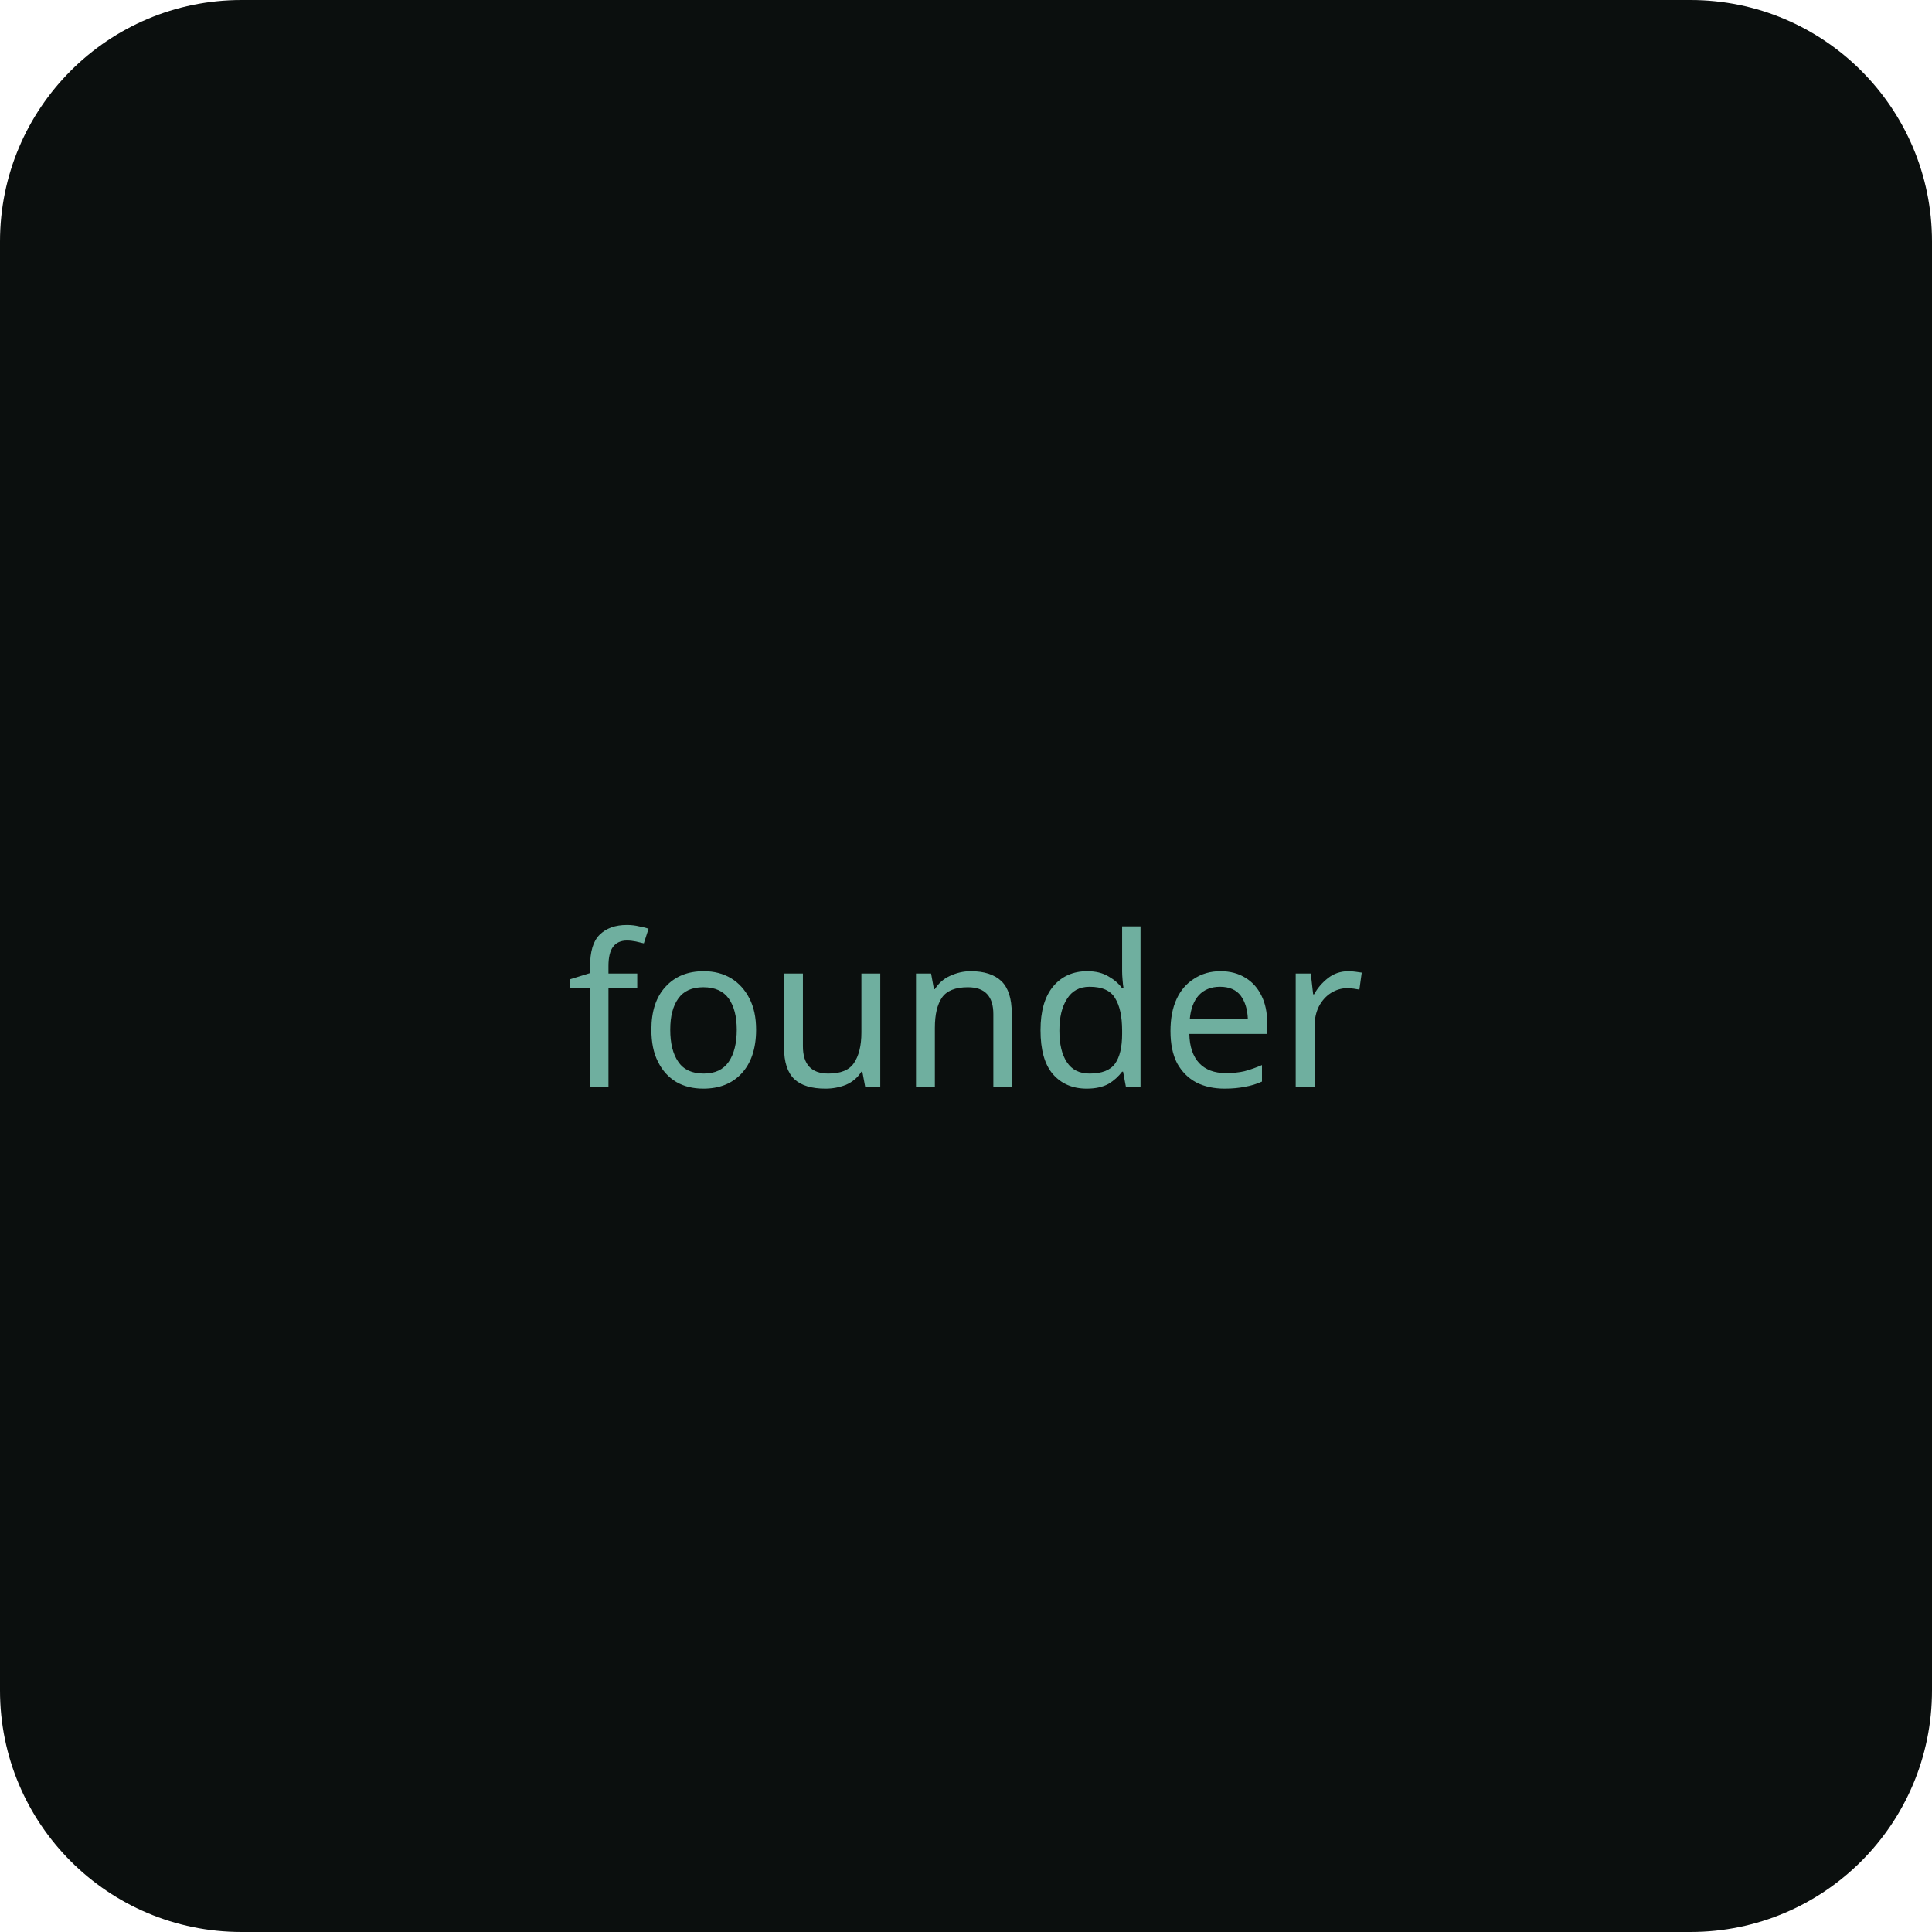
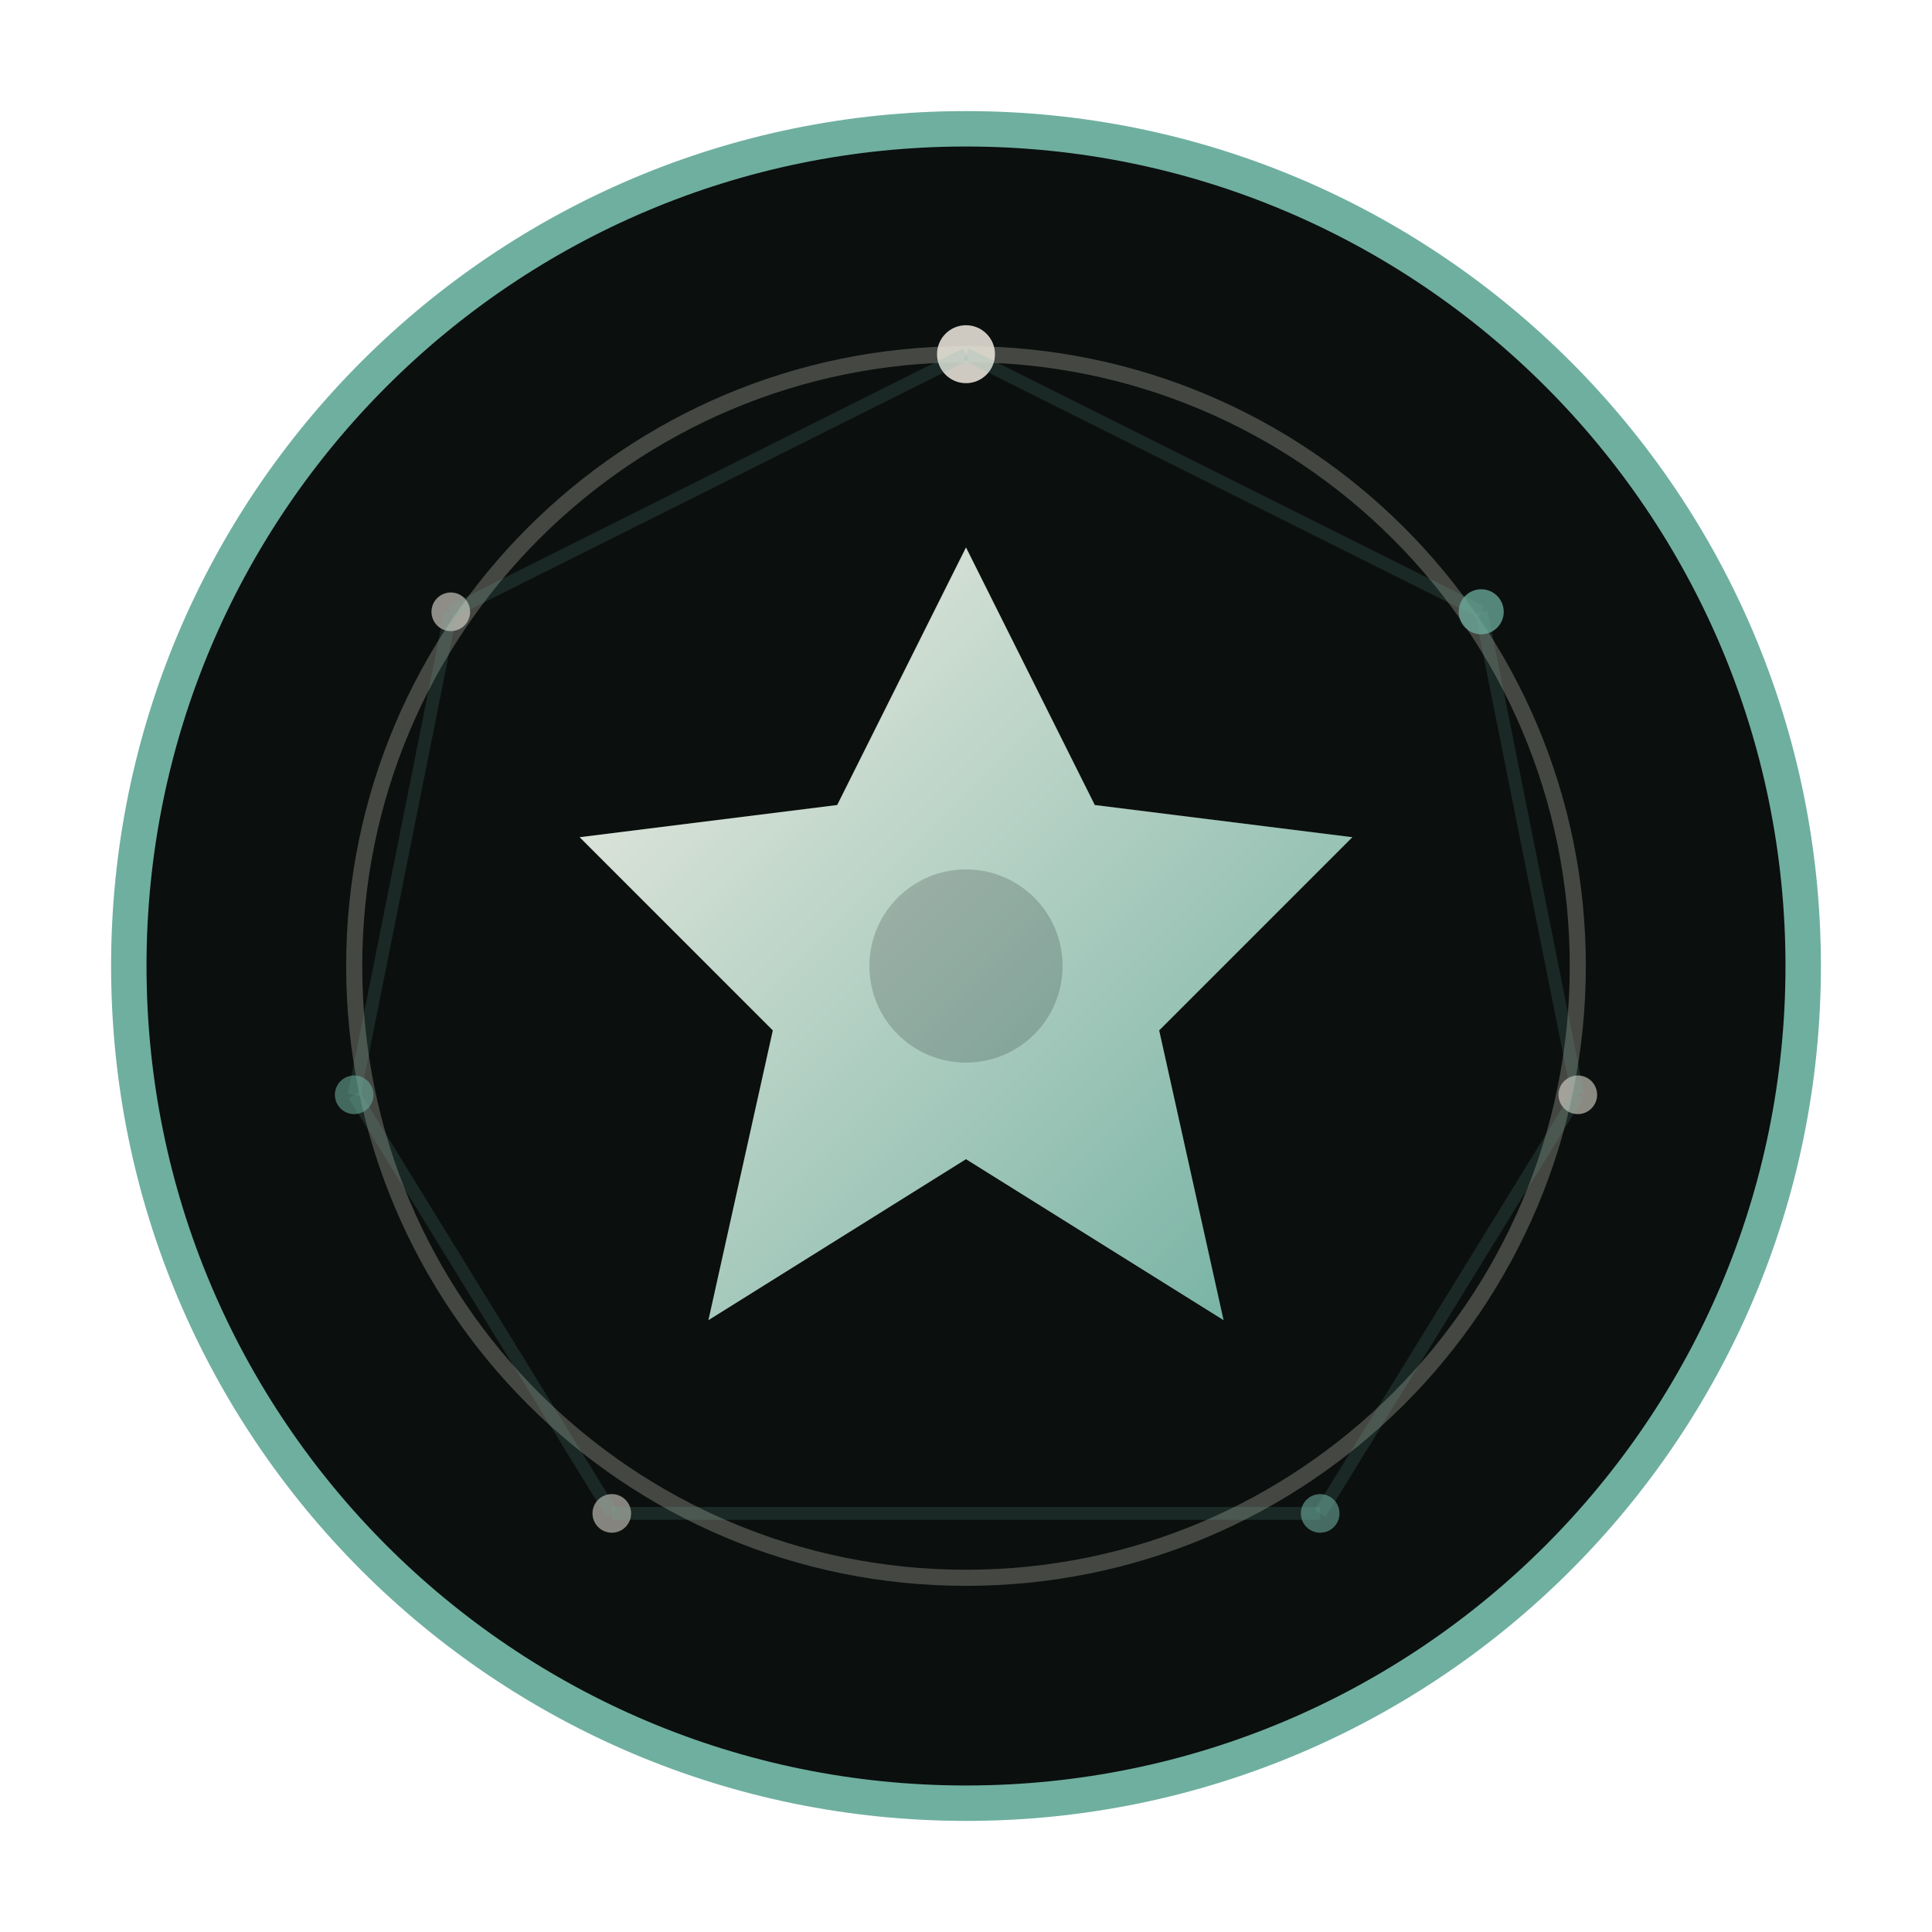
- <svg xmlns="http://www.w3.org/2000/svg" viewBox="0 0 64 64">
-   <rect width="64" height="64" rx="8" fill="#0B0F0E" />
-   <text x="32" y="36" text-anchor="middle" fill="#6FAF9F" font-size="7" font-family="sans-serif">founder</text>
+ <svg xmlns="http://www.w3.org/2000/svg" viewBox="0 0 120 120" fill="none">
+   <defs>
+     <linearGradient id="founderCore" x1="0" y1="0" x2="1" y2="1">
+       <stop offset="0%" stop-color="#F2EEE5" />
+       <stop offset="100%" stop-color="#6FAF9F" />
+     </linearGradient>
+   </defs>
+   <circle cx="60" cy="60" r="52" fill="#0B0F0E" stroke="#6FAF9F" stroke-width="2.2" />
+   <circle cx="60" cy="60" r="38" stroke="#EDE8DE" stroke-opacity="0.26" />
+   <circle cx="60" cy="22" r="1.8" fill="#EDE8DE" fill-opacity="0.86" />
+   <circle cx="92" cy="38" r="1.4" fill="#6FAF9F" fill-opacity="0.74" />
+   <circle cx="98" cy="68" r="1.2" fill="#EDE8DE" fill-opacity="0.56" />
+   <circle cx="82" cy="94" r="1.2" fill="#6FAF9F" fill-opacity="0.58" />
+   <circle cx="38" cy="94" r="1.2" fill="#EDE8DE" fill-opacity="0.54" />
+   <circle cx="22" cy="68" r="1.2" fill="#6FAF9F" fill-opacity="0.56" />
+   <circle cx="28" cy="38" r="1.2" fill="#EDE8DE" fill-opacity="0.58" />
+   <g stroke="#6FAF9F" stroke-opacity="0.16" stroke-width="0.8">
+     <line x1="60" y1="22" x2="92" y2="38" />
+     <line x1="92" y1="38" x2="98" y2="68" />
+     <line x1="98" y1="68" x2="82" y2="94" />
+     <line x1="82" y1="94" x2="38" y2="94" />
+     <line x1="38" y1="94" x2="22" y2="68" />
+     <line x1="22" y1="68" x2="28" y2="38" />
+     <line x1="28" y1="38" x2="60" y2="22" />
+   </g>
+   <path d="M60 34 L68 50 L84 52 L72 64 L76 82 L60 72 L44 82 L48 64 L36 52 L52 50 Z" fill="url(#founderCore)" />
+   <circle cx="60" cy="60" r="6" fill="#0B0F0E" fill-opacity="0.18" />
</svg>
